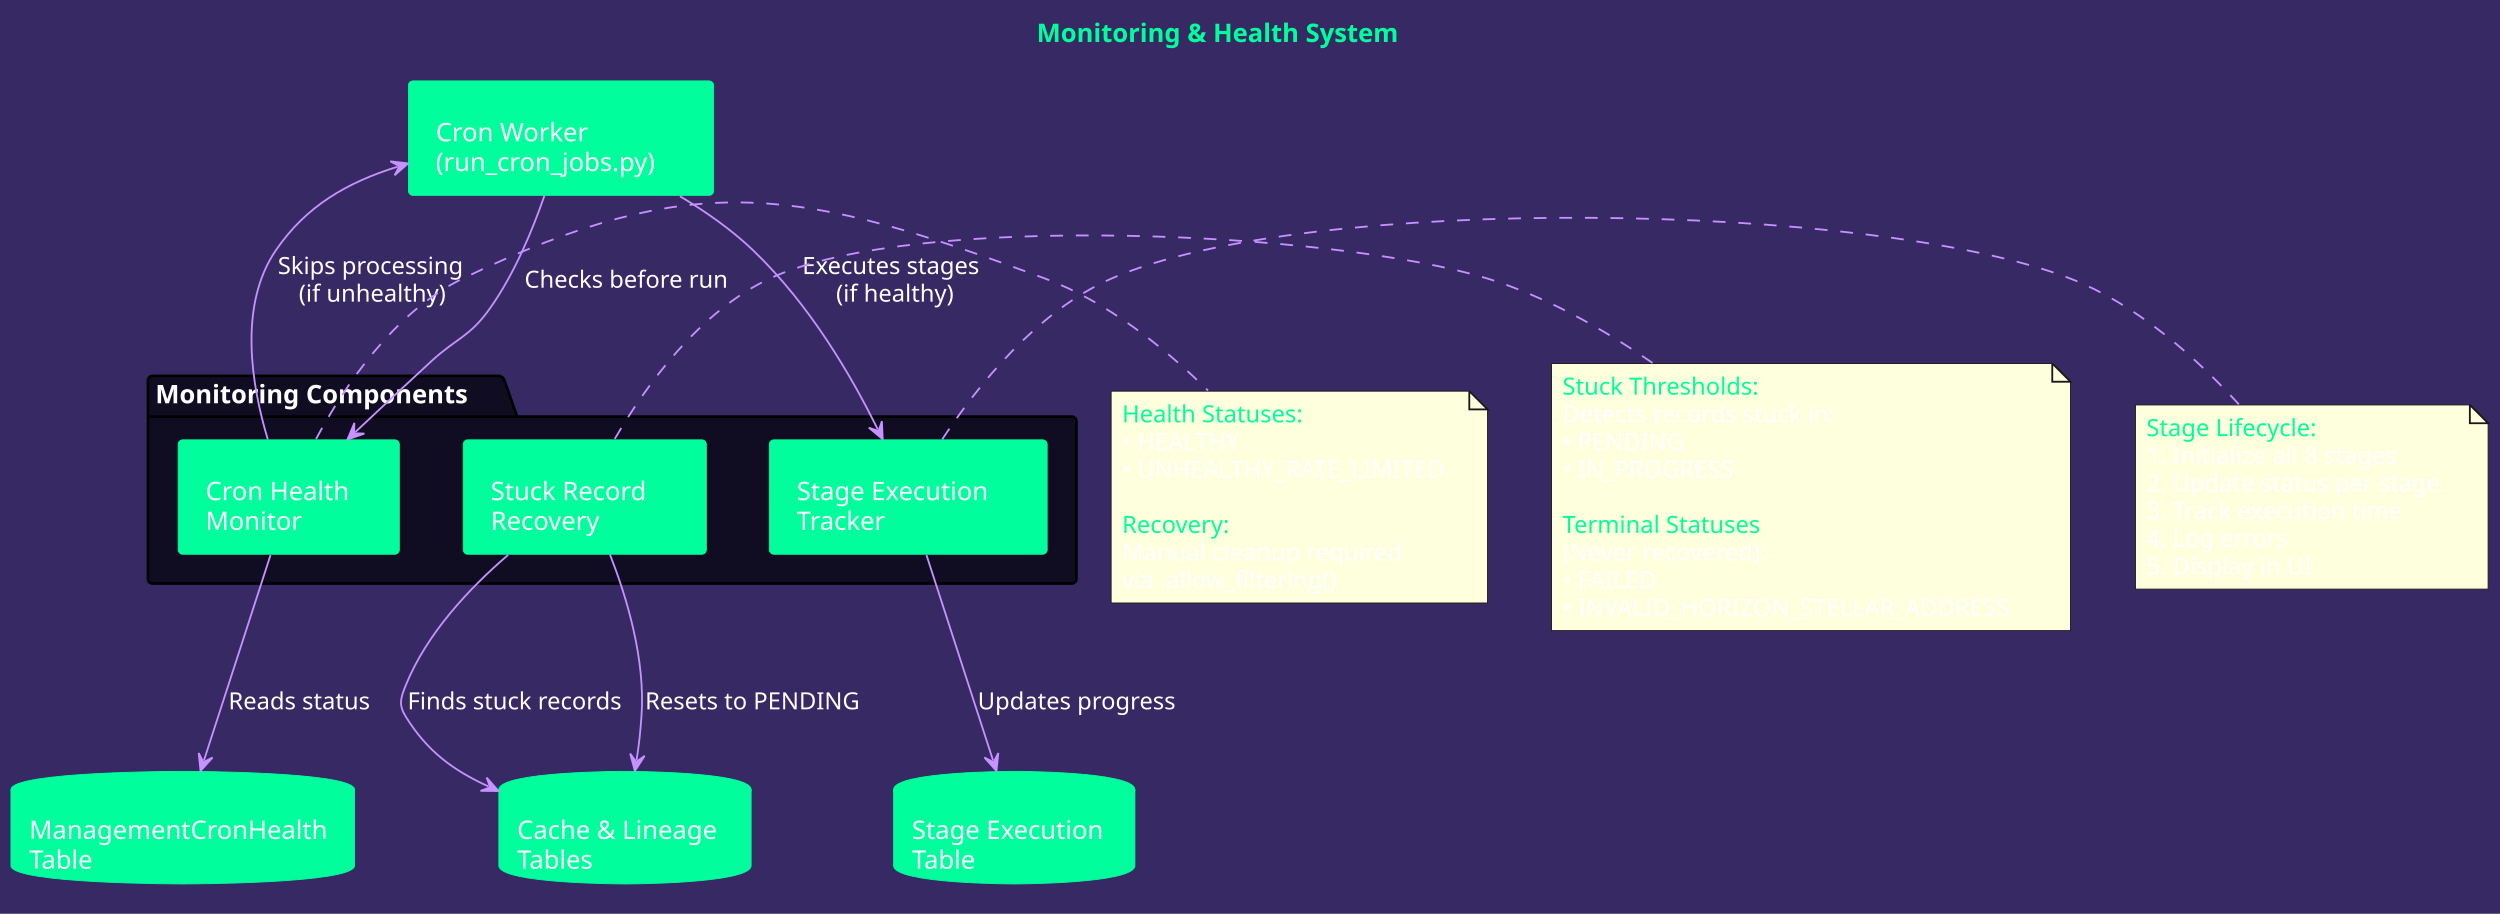
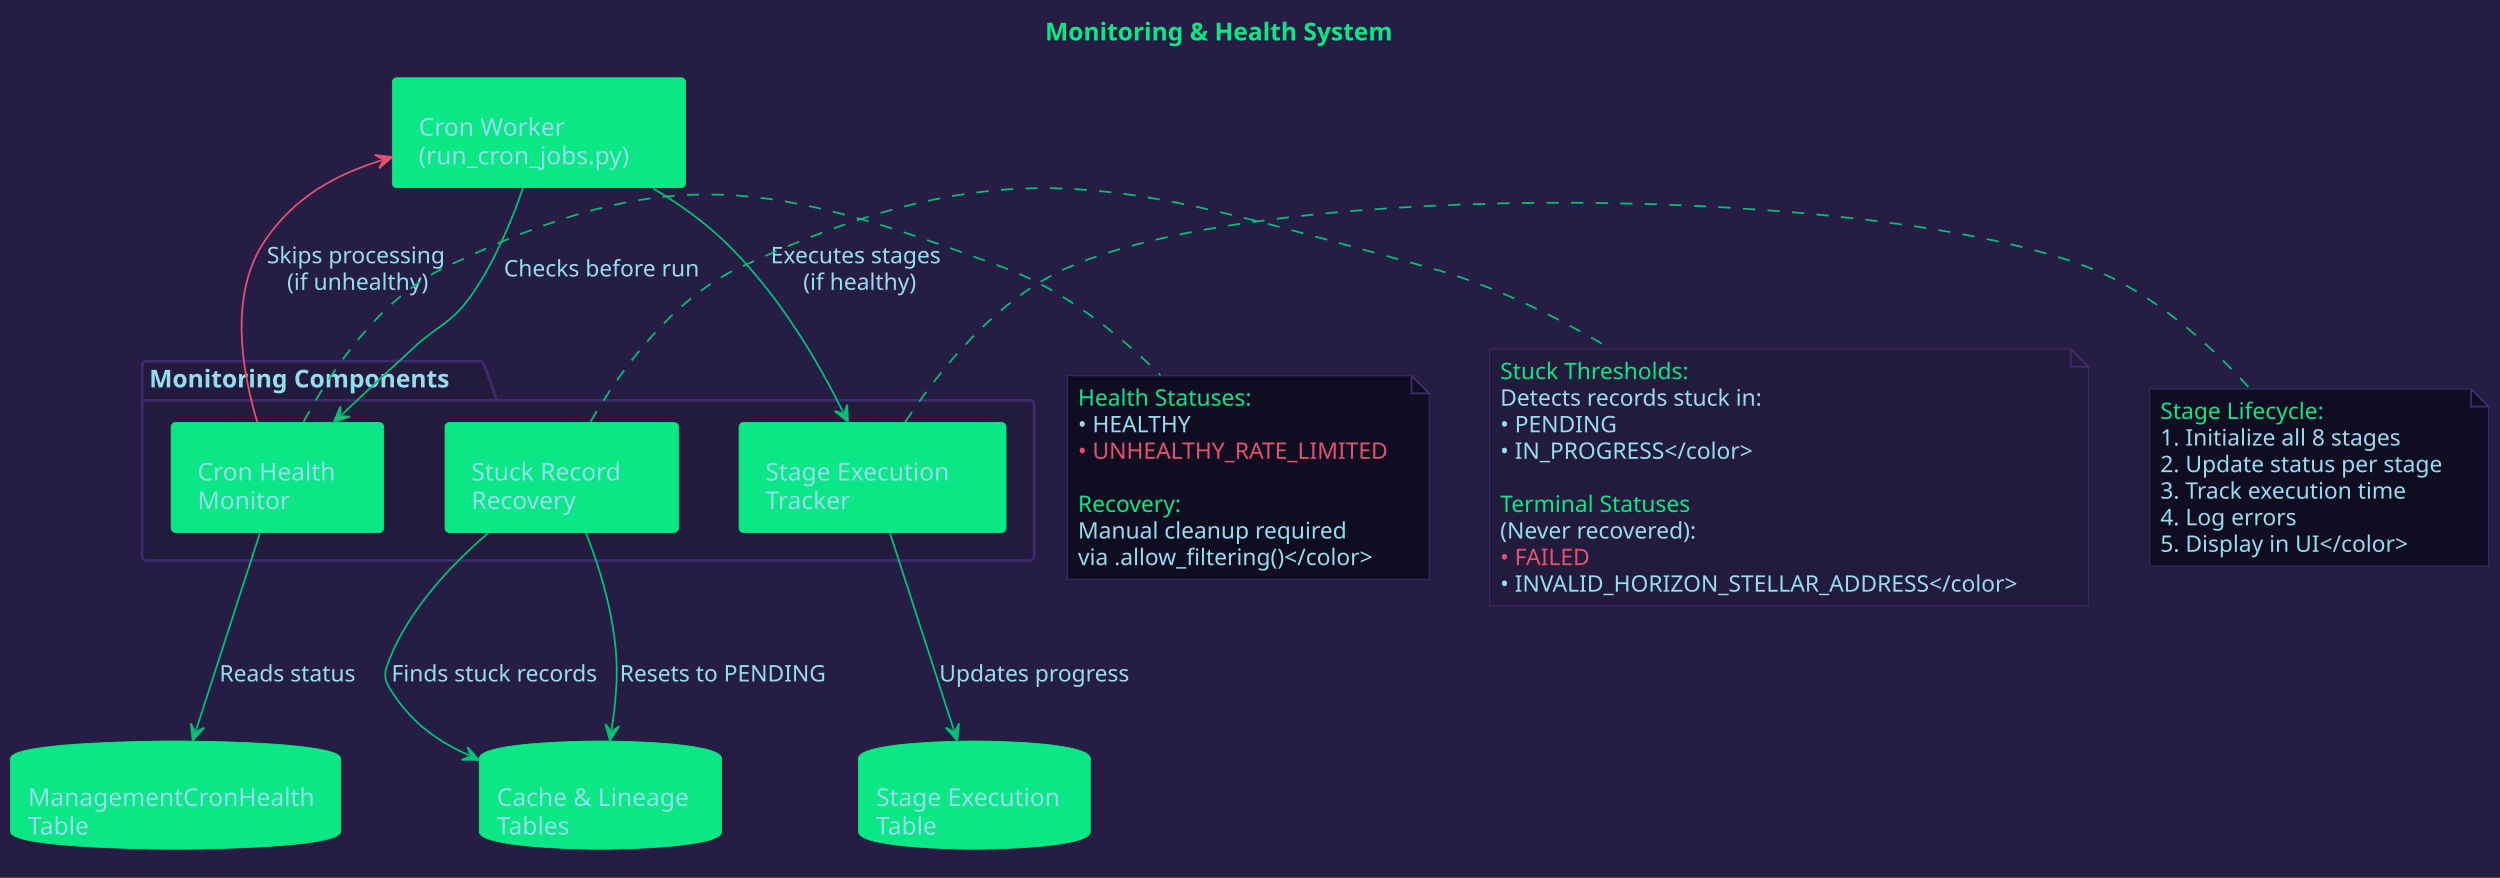
- <svg xmlns="http://www.w3.org/2000/svg" contentStyleType="text/css" height="500px" preserveAspectRatio="none" style="width:1368px;height:500px;background:#372963;" version="1.1" viewBox="0 0 1368 500" width="1368px" zoomAndPan="magnify">
+ <svg xmlns="http://www.w3.org/2000/svg" contentStyleType="text/css" height="500px" preserveAspectRatio="none" style="width:1424px;height:500px;background:#261D45;" version="1.1" viewBox="0 0 1424 500" width="1424px" zoomAndPan="magnify">
  <defs />
  <g>
-     <rect fill="#372963" height="500" style="stroke:none;stroke-width:1.0;" width="1368" x="0" y="0" />
-     <text fill="#00FF9C" font-family="sans-serif" font-size="14" font-weight="bold" lengthAdjust="spacing" textLength="220" x="567.25" y="22.995">Monitoring &amp; Health System</text>
+     <rect fill="#261D45" height="500" style="stroke:none;stroke-width:1.0;" width="1424" x="0" y="0" />
+     <text fill="#0BE784" font-family="sans-serif" font-size="14" font-weight="bold" lengthAdjust="spacing" textLength="220" x="595.25" y="22.995">Monitoring &amp; Health System</text>
    <g id="cluster_Monitoring Components">
-       <path d="M83.5,205.687 L273.5,205.687 A3.75,3.75 0 0 1 276,208.187 L283,227.984 L586.5,227.984 A2.5,2.5 0 0 1 589,230.484 L589,316.787 A2.5,2.5 0 0 1 586.5,319.287 L83.5,319.287 A2.5,2.5 0 0 1 81,316.787 L81,208.187 A2.5,2.5 0 0 1 83.5,205.687 " fill="#100D23" style="stroke:#000000;stroke-width:1.5;" />
-       <line style="stroke:#000000;stroke-width:1.5;" x1="81" x2="283" y1="227.984" y2="227.984" />
-       <text fill="#FFFFFF" font-family="sans-serif" font-size="14" font-weight="bold" lengthAdjust="spacing" textLength="189" x="85" y="220.682">Monitoring Components</text>
+       <path d="M83.5,205.687 L273.5,205.687 A3.75,3.75 0 0 1 276,208.187 L283,227.984 L586.5,227.984 A2.5,2.5 0 0 1 589,230.484 L589,316.787 A2.5,2.5 0 0 1 586.5,319.287 L83.5,319.287 A2.5,2.5 0 0 1 81,316.787 L81,208.187 A2.5,2.5 0 0 1 83.5,205.687 " fill="#231B3D" style="stroke:#3F2C70;stroke-width:1.5;" />
+       <line style="stroke:#3F2C70;stroke-width:1.5;" x1="81" x2="283" y1="227.984" y2="227.984" />
+       <text fill="#96DDF2" font-family="sans-serif" font-size="14" font-weight="bold" lengthAdjust="spacing" textLength="189" x="85" y="220.682">Monitoring Components</text>
    </g>
    <g id="elem_CronHealth">
-       <rect fill="#00FF9C" height="62.594" rx="2.5" ry="2.5" style="stroke:#00FF9C;stroke-width:0.5;" width="121" x="97.5" y="240.687" />
-       <rect fill="#00FF9C" height="10" style="stroke:#00FF9C;stroke-width:0.5;" width="15" x="198.5" y="245.687" />
-       <rect fill="#00FF9C" height="2" style="stroke:#00FF9C;stroke-width:0.5;" width="4" x="196.5" y="247.687" />
-       <rect fill="#00FF9C" height="2" style="stroke:#00FF9C;stroke-width:0.5;" width="4" x="196.5" y="251.687" />
-       <text fill="#FFFFFF" font-family="sans-serif" font-size="14" lengthAdjust="spacing" textLength="81" x="112.5" y="273.682">Cron Health</text>
-       <text fill="#FFFFFF" font-family="sans-serif" font-size="14" lengthAdjust="spacing" textLength="52" x="112.5" y="289.979">Monitor</text>
+       <rect fill="#0BE784" height="62.594" rx="2.5" ry="2.5" style="stroke:#0BE784;stroke-width:0.5;" width="121" x="97.5" y="240.687" />
+       <rect fill="#0BE784" height="10" style="stroke:#0BE784;stroke-width:0.5;" width="15" x="198.5" y="245.687" />
+       <rect fill="#0BE784" height="2" style="stroke:#0BE784;stroke-width:0.5;" width="4" x="196.5" y="247.687" />
+       <rect fill="#0BE784" height="2" style="stroke:#0BE784;stroke-width:0.5;" width="4" x="196.5" y="251.687" />
+       <text fill="#96DDF2" font-family="sans-serif" font-size="14" lengthAdjust="spacing" textLength="81" x="112.5" y="273.682">Cron Health</text>
+       <text fill="#96DDF2" font-family="sans-serif" font-size="14" lengthAdjust="spacing" textLength="52" x="112.5" y="289.979">Monitor</text>
    </g>
    <g id="elem_Recovery">
-       <rect fill="#00FF9C" height="62.594" rx="2.5" ry="2.5" style="stroke:#00FF9C;stroke-width:0.5;" width="133" x="253.5" y="240.687" />
-       <rect fill="#00FF9C" height="10" style="stroke:#00FF9C;stroke-width:0.5;" width="15" x="366.5" y="245.687" />
-       <rect fill="#00FF9C" height="2" style="stroke:#00FF9C;stroke-width:0.5;" width="4" x="364.5" y="247.687" />
-       <rect fill="#00FF9C" height="2" style="stroke:#00FF9C;stroke-width:0.5;" width="4" x="364.5" y="251.687" />
-       <text fill="#FFFFFF" font-family="sans-serif" font-size="14" lengthAdjust="spacing" textLength="93" x="268.5" y="273.682">Stuck Record</text>
-       <text fill="#FFFFFF" font-family="sans-serif" font-size="14" lengthAdjust="spacing" textLength="64" x="268.5" y="289.979">Recovery</text>
+       <rect fill="#0BE784" height="62.594" rx="2.5" ry="2.5" style="stroke:#0BE784;stroke-width:0.5;" width="133" x="253.5" y="240.687" />
+       <rect fill="#0BE784" height="10" style="stroke:#0BE784;stroke-width:0.5;" width="15" x="366.5" y="245.687" />
+       <rect fill="#0BE784" height="2" style="stroke:#0BE784;stroke-width:0.5;" width="4" x="364.5" y="247.687" />
+       <rect fill="#0BE784" height="2" style="stroke:#0BE784;stroke-width:0.5;" width="4" x="364.5" y="251.687" />
+       <text fill="#96DDF2" font-family="sans-serif" font-size="14" lengthAdjust="spacing" textLength="93" x="268.5" y="273.682">Stuck Record</text>
+       <text fill="#96DDF2" font-family="sans-serif" font-size="14" lengthAdjust="spacing" textLength="64" x="268.5" y="289.979">Recovery</text>
    </g>
    <g id="elem_StageTracker">
-       <rect fill="#00FF9C" height="62.594" rx="2.5" ry="2.5" style="stroke:#00FF9C;stroke-width:0.5;" width="152" x="421" y="240.687" />
-       <rect fill="#00FF9C" height="10" style="stroke:#00FF9C;stroke-width:0.5;" width="15" x="553" y="245.687" />
-       <rect fill="#00FF9C" height="2" style="stroke:#00FF9C;stroke-width:0.5;" width="4" x="551" y="247.687" />
-       <rect fill="#00FF9C" height="2" style="stroke:#00FF9C;stroke-width:0.5;" width="4" x="551" y="251.687" />
-       <text fill="#FFFFFF" font-family="sans-serif" font-size="14" lengthAdjust="spacing" textLength="112" x="436" y="273.682">Stage Execution</text>
-       <text fill="#FFFFFF" font-family="sans-serif" font-size="14" lengthAdjust="spacing" textLength="52" x="436" y="289.979">Tracker</text>
+       <rect fill="#0BE784" height="62.594" rx="2.5" ry="2.5" style="stroke:#0BE784;stroke-width:0.5;" width="152" x="421" y="240.687" />
+       <rect fill="#0BE784" height="10" style="stroke:#0BE784;stroke-width:0.5;" width="15" x="553" y="245.687" />
+       <rect fill="#0BE784" height="2" style="stroke:#0BE784;stroke-width:0.5;" width="4" x="551" y="247.687" />
+       <rect fill="#0BE784" height="2" style="stroke:#0BE784;stroke-width:0.5;" width="4" x="551" y="251.687" />
+       <text fill="#96DDF2" font-family="sans-serif" font-size="14" lengthAdjust="spacing" textLength="112" x="436" y="273.682">Stage Execution</text>
+       <text fill="#96DDF2" font-family="sans-serif" font-size="14" lengthAdjust="spacing" textLength="52" x="436" y="289.979">Tracker</text>
    </g>
    <g id="elem_CronWorker">
-       <rect fill="#00FF9C" height="62.594" rx="2.5" ry="2.5" style="stroke:#00FF9C;stroke-width:0.5;" width="167" x="223.5" y="44.297" />
-       <rect fill="#00FF9C" height="10" style="stroke:#00FF9C;stroke-width:0.5;" width="15" x="370.5" y="49.297" />
-       <rect fill="#00FF9C" height="2" style="stroke:#00FF9C;stroke-width:0.5;" width="4" x="368.5" y="51.297" />
-       <rect fill="#00FF9C" height="2" style="stroke:#00FF9C;stroke-width:0.5;" width="4" x="368.5" y="55.297" />
-       <text fill="#FFFFFF" font-family="sans-serif" font-size="14" lengthAdjust="spacing" textLength="86" x="238.5" y="77.292">Cron Worker</text>
-       <text fill="#FFFFFF" font-family="sans-serif" font-size="14" lengthAdjust="spacing" textLength="127" x="238.5" y="93.589">(run_cron_jobs.py)</text>
+       <rect fill="#0BE784" height="62.594" rx="2.5" ry="2.5" style="stroke:#0BE784;stroke-width:0.5;" width="167" x="223.5" y="44.297" />
+       <rect fill="#0BE784" height="10" style="stroke:#0BE784;stroke-width:0.5;" width="15" x="370.5" y="49.297" />
+       <rect fill="#0BE784" height="2" style="stroke:#0BE784;stroke-width:0.5;" width="4" x="368.5" y="51.297" />
+       <rect fill="#0BE784" height="2" style="stroke:#0BE784;stroke-width:0.5;" width="4" x="368.5" y="55.297" />
+       <text fill="#96DDF2" font-family="sans-serif" font-size="14" lengthAdjust="spacing" textLength="86" x="238.5" y="77.292">Cron Worker</text>
+       <text fill="#96DDF2" font-family="sans-serif" font-size="14" lengthAdjust="spacing" textLength="127" x="238.5" y="93.589">(run_cron_jobs.py)</text>
    </g>
    <g id="elem_HealthDB">
-       <path d="M6,432.087 C6,422.087 100,422.087 100,422.087 C100,422.087 194,422.087 194,432.087 L194,473.681 C194,483.681 100,483.681 100,483.681 C100,483.681 6,483.681 6,473.681 L6,432.087 " fill="#00FF9C" style="stroke:#00FF9C;stroke-width:0.5;" />
-       <path d="M6,432.087 C6,442.087 100,442.087 100,442.087 C100,442.087 194,442.087 194,432.087 " fill="none" style="stroke:#00FF9C;stroke-width:0.5;" />
-       <text fill="#FFFFFF" font-family="sans-serif" font-size="14" lengthAdjust="spacing" textLength="168" x="16" y="459.082">ManagementCronHealth</text>
-       <text fill="#FFFFFF" font-family="sans-serif" font-size="14" lengthAdjust="spacing" textLength="38" x="16" y="475.379">Table</text>
+       <path d="M6,432.087 C6,422.087 100,422.087 100,422.087 C100,422.087 194,422.087 194,432.087 L194,473.681 C194,483.681 100,483.681 100,483.681 C100,483.681 6,483.681 6,473.681 L6,432.087 " fill="#0BE784" style="stroke:#0BE784;stroke-width:0.5;" />
+       <path d="M6,432.087 C6,442.087 100,442.087 100,442.087 C100,442.087 194,442.087 194,432.087 " fill="none" style="stroke:#0BE784;stroke-width:0.5;" />
+       <text fill="#96DDF2" font-family="sans-serif" font-size="14" lengthAdjust="spacing" textLength="168" x="16" y="459.082">ManagementCronHealth</text>
+       <text fill="#96DDF2" font-family="sans-serif" font-size="14" lengthAdjust="spacing" textLength="38" x="16" y="475.379">Table</text>
    </g>
    <g id="elem_StageDB">
-       <path d="M489,432.087 C489,422.087 555,422.087 555,422.087 C555,422.087 621,422.087 621,432.087 L621,473.681 C621,483.681 555,483.681 555,483.681 C555,483.681 489,483.681 489,473.681 L489,432.087 " fill="#00FF9C" style="stroke:#00FF9C;stroke-width:0.5;" />
-       <path d="M489,432.087 C489,442.087 555,442.087 555,442.087 C555,442.087 621,442.087 621,432.087 " fill="none" style="stroke:#00FF9C;stroke-width:0.5;" />
-       <text fill="#FFFFFF" font-family="sans-serif" font-size="14" lengthAdjust="spacing" textLength="112" x="499" y="459.082">Stage Execution</text>
-       <text fill="#FFFFFF" font-family="sans-serif" font-size="14" lengthAdjust="spacing" textLength="38" x="499" y="475.379">Table</text>
+       <path d="M489,432.087 C489,422.087 555,422.087 555,422.087 C555,422.087 621,422.087 621,432.087 L621,473.681 C621,483.681 555,483.681 555,483.681 C555,483.681 489,483.681 489,473.681 L489,432.087 " fill="#0BE784" style="stroke:#0BE784;stroke-width:0.5;" />
+       <path d="M489,432.087 C489,442.087 555,442.087 555,442.087 C555,442.087 621,442.087 621,432.087 " fill="none" style="stroke:#0BE784;stroke-width:0.5;" />
+       <text fill="#96DDF2" font-family="sans-serif" font-size="14" lengthAdjust="spacing" textLength="112" x="499" y="459.082">Stage Execution</text>
+       <text fill="#96DDF2" font-family="sans-serif" font-size="14" lengthAdjust="spacing" textLength="38" x="499" y="475.379">Table</text>
    </g>
    <g id="elem_DataDB">
-       <path d="M273,432.087 C273,422.087 342,422.087 342,422.087 C342,422.087 411,422.087 411,432.087 L411,473.681 C411,483.681 342,483.681 342,483.681 C342,483.681 273,483.681 273,473.681 L273,432.087 " fill="#00FF9C" style="stroke:#00FF9C;stroke-width:0.5;" />
-       <path d="M273,432.087 C273,442.087 342,442.087 342,442.087 C342,442.087 411,442.087 411,432.087 " fill="none" style="stroke:#00FF9C;stroke-width:0.5;" />
-       <text fill="#FFFFFF" font-family="sans-serif" font-size="14" lengthAdjust="spacing" textLength="118" x="283" y="459.082">Cache &amp; Lineage</text>
-       <text fill="#FFFFFF" font-family="sans-serif" font-size="14" lengthAdjust="spacing" textLength="46" x="283" y="475.379">Tables</text>
+       <path d="M273,432.087 C273,422.087 342,422.087 342,422.087 C342,422.087 411,422.087 411,432.087 L411,473.681 C411,483.681 342,483.681 342,483.681 C342,483.681 273,483.681 273,473.681 L273,432.087 " fill="#0BE784" style="stroke:#0BE784;stroke-width:0.5;" />
+       <path d="M273,432.087 C273,442.087 342,442.087 342,442.087 C342,442.087 411,442.087 411,432.087 " fill="none" style="stroke:#0BE784;stroke-width:0.5;" />
+       <text fill="#96DDF2" font-family="sans-serif" font-size="14" lengthAdjust="spacing" textLength="118" x="283" y="459.082">Cache &amp; Lineage</text>
+       <text fill="#96DDF2" font-family="sans-serif" font-size="14" lengthAdjust="spacing" textLength="46" x="283" y="475.379">Tables</text>
    </g>
    <g id="elem_GMN17">
-       <path d="M608,214.017 L608,329.947 L814,329.947 L814,224.017 L804,214.017 L608,214.017 " fill="#FEFFDD" style="stroke:#181818;stroke-width:0.5;" />
-       <path d="M804,214.017 L804,224.017 L814,224.017 L804,214.017 " fill="#FEFFDD" style="stroke:#181818;stroke-width:1.0;" />
-       <text fill="#00FF9C" font-family="sans-serif" font-size="13" lengthAdjust="spacing" textLength="107" x="614" y="231.084">Health Statuses:</text>
-       <text fill="#FFFFFF" font-family="sans-serif" font-size="13" lengthAdjust="spacing" textLength="70" x="614" y="246.217">• HEALTHY</text>
-       <text fill="#FFFFFF" font-family="sans-serif" font-size="13" lengthAdjust="spacing" textLength="185" x="614" y="261.349">• UNHEALTHY_RATE_LIMITED</text>
-       <text fill="#FFFFFF" font-family="sans-serif" font-size="13" lengthAdjust="spacing" textLength="4" x="614" y="276.482"> </text>
-       <text fill="#00FF9C" font-family="sans-serif" font-size="13" lengthAdjust="spacing" textLength="62" x="614" y="291.615">Recovery:</text>
-       <text fill="#FFFFFF" font-family="sans-serif" font-size="13" lengthAdjust="spacing" textLength="157" x="614" y="306.748">Manual cleanup required</text>
-       <text fill="#FFFFFF" font-family="sans-serif" font-size="13" lengthAdjust="spacing" textLength="121" x="614" y="321.881">via .allow_filtering()</text>
+       <path d="M608,214.017 L608,329.947 L814,329.947 L814,224.017 L804,214.017 L608,214.017 " fill="#100D23" style="stroke:#3F2C70;stroke-width:0.5;" />
+       <path d="M804,214.017 L804,224.017 L814,224.017 L804,214.017 " fill="#100D23" style="stroke:#3F2C70;stroke-width:1.0;" />
+       <text fill="#0BE784" font-family="sans-serif" font-size="13" lengthAdjust="spacing" textLength="107" x="614" y="231.084">Health Statuses:</text>
+       <text fill="#96DDF2" font-family="sans-serif" font-size="13" lengthAdjust="spacing" textLength="70" x="614" y="246.217">• HEALTHY</text>
+       <text fill="#E5526F" font-family="sans-serif" font-size="13" lengthAdjust="spacing" textLength="185" x="614" y="261.349">• UNHEALTHY_RATE_LIMITED</text>
+       <text fill="#96DDF2" font-family="sans-serif" font-size="13" lengthAdjust="spacing" textLength="4" x="614" y="276.482"> </text>
+       <text fill="#0BE784" font-family="sans-serif" font-size="13" lengthAdjust="spacing" textLength="62" x="614" y="291.615">Recovery:</text>
+       <text fill="#96DDF2" font-family="sans-serif" font-size="13" lengthAdjust="spacing" textLength="157" x="614" y="306.748">Manual cleanup required</text>
+       <text fill="#96DDF2" font-family="sans-serif" font-size="13" lengthAdjust="spacing" textLength="178" x="614" y="321.881">via .allow_filtering()&lt;/color&gt;</text>
    </g>
    <g id="elem_GMN20">
-       <path d="M849,198.887 L849,345.082 L1133,345.082 L1133,208.887 L1123,198.887 L849,198.887 " fill="#FEFFDD" style="stroke:#181818;stroke-width:0.5;" />
-       <path d="M1123,198.887 L1123,208.887 L1133,208.887 L1123,198.887 " fill="#FEFFDD" style="stroke:#181818;stroke-width:1.0;" />
-       <text fill="#00FF9C" font-family="sans-serif" font-size="13" lengthAdjust="spacing" textLength="113" x="855" y="215.954">Stuck Thresholds:</text>
-       <text fill="#FFFFFF" font-family="sans-serif" font-size="13" lengthAdjust="spacing" textLength="159" x="855" y="231.087">Detects records stuck in:</text>
-       <text fill="#FFFFFF" font-family="sans-serif" font-size="13" lengthAdjust="spacing" textLength="71" x="855" y="246.219">• PENDING</text>
-       <text fill="#FFFFFF" font-family="sans-serif" font-size="13" lengthAdjust="spacing" textLength="102" x="855" y="261.352">• IN_PROGRESS</text>
-       <text fill="#FFFFFF" font-family="sans-serif" font-size="13" lengthAdjust="spacing" textLength="4" x="855" y="276.485"> </text>
-       <text fill="#00FF9C" font-family="sans-serif" font-size="13" lengthAdjust="spacing" textLength="116" x="855" y="291.618">Terminal Statuses</text>
-       <text fill="#FFFFFF" font-family="sans-serif" font-size="13" lengthAdjust="spacing" textLength="120" x="855" y="306.751">(Never recovered):</text>
-       <text fill="#FFFFFF" font-family="sans-serif" font-size="13" lengthAdjust="spacing" textLength="56" x="855" y="321.884">• FAILED</text>
-       <text fill="#FFFFFF" font-family="sans-serif" font-size="13" lengthAdjust="spacing" textLength="263" x="855" y="337.016">• INVALID_HORIZON_STELLAR_ADDRESS</text>
+       <path d="M848.5,198.887 L848.5,345.082 L1189.5,345.082 L1189.5,208.887 L1179.5,198.887 L848.5,198.887 " fill="#231B3D" style="stroke:#3F2C70;stroke-width:0.5;" />
+       <path d="M1179.5,198.887 L1179.5,208.887 L1189.5,208.887 L1179.5,198.887 " fill="#231B3D" style="stroke:#3F2C70;stroke-width:1.0;" />
+       <text fill="#0BE784" font-family="sans-serif" font-size="13" lengthAdjust="spacing" textLength="113" x="854.5" y="215.954">Stuck Thresholds:</text>
+       <text fill="#96DDF2" font-family="sans-serif" font-size="13" lengthAdjust="spacing" textLength="159" x="854.5" y="231.087">Detects records stuck in:</text>
+       <text fill="#96DDF2" font-family="sans-serif" font-size="13" lengthAdjust="spacing" textLength="71" x="854.5" y="246.219">• PENDING</text>
+       <text fill="#96DDF2" font-family="sans-serif" font-size="13" lengthAdjust="spacing" textLength="159" x="854.5" y="261.352">• IN_PROGRESS&lt;/color&gt;</text>
+       <text fill="#96DDF2" font-family="sans-serif" font-size="13" lengthAdjust="spacing" textLength="4" x="854.5" y="276.485"> </text>
+       <text fill="#0BE784" font-family="sans-serif" font-size="13" lengthAdjust="spacing" textLength="116" x="854.5" y="291.618">Terminal Statuses</text>
+       <text fill="#96DDF2" font-family="sans-serif" font-size="13" lengthAdjust="spacing" textLength="120" x="854.5" y="306.751">(Never recovered):</text>
+       <text fill="#E5526F" font-family="sans-serif" font-size="13" lengthAdjust="spacing" textLength="56" x="854.5" y="321.884">• FAILED</text>
+       <text fill="#96DDF2" font-family="sans-serif" font-size="13" lengthAdjust="spacing" textLength="320" x="854.5" y="337.016">• INVALID_HORIZON_STELLAR_ADDRESS&lt;/color&gt;</text>
    </g>
    <g id="elem_GMN23">
-       <path d="M1168.5,221.587 L1168.5,322.384 L1361.5,322.384 L1361.5,231.587 L1351.5,221.587 L1168.5,221.587 " fill="#FEFFDD" style="stroke:#181818;stroke-width:0.5;" />
-       <path d="M1351.5,221.587 L1351.5,231.587 L1361.5,231.587 L1351.5,221.587 " fill="#FEFFDD" style="stroke:#181818;stroke-width:1.0;" />
-       <text fill="#00FF9C" font-family="sans-serif" font-size="13" lengthAdjust="spacing" textLength="100" x="1174.5" y="238.654">Stage Lifecycle:</text>
-       <text fill="#FFFFFF" font-family="sans-serif" font-size="13" lengthAdjust="spacing" textLength="144" x="1174.5" y="253.787">1. Initialize all 8 stages</text>
-       <text fill="#FFFFFF" font-family="sans-serif" font-size="13" lengthAdjust="spacing" textLength="172" x="1174.5" y="268.919">2. Update status per stage</text>
-       <text fill="#FFFFFF" font-family="sans-serif" font-size="13" lengthAdjust="spacing" textLength="149" x="1174.5" y="284.052">3. Track execution time</text>
-       <text fill="#FFFFFF" font-family="sans-serif" font-size="13" lengthAdjust="spacing" textLength="81" x="1174.5" y="299.185">4. Log errors</text>
-       <text fill="#FFFFFF" font-family="sans-serif" font-size="13" lengthAdjust="spacing" textLength="94" x="1174.5" y="314.318">5. Display in UI</text>
+       <path d="M1224.5,221.587 L1224.5,322.384 L1417.5,322.384 L1417.5,231.587 L1407.5,221.587 L1224.5,221.587 " fill="#100D23" style="stroke:#3F2C70;stroke-width:0.5;" />
+       <path d="M1407.5,221.587 L1407.5,231.587 L1417.5,231.587 L1407.5,221.587 " fill="#100D23" style="stroke:#3F2C70;stroke-width:1.0;" />
+       <text fill="#0BE784" font-family="sans-serif" font-size="13" lengthAdjust="spacing" textLength="100" x="1230.5" y="238.654">Stage Lifecycle:</text>
+       <text fill="#96DDF2" font-family="sans-serif" font-size="13" lengthAdjust="spacing" textLength="144" x="1230.5" y="253.787">1. Initialize all 8 stages</text>
+       <text fill="#96DDF2" font-family="sans-serif" font-size="13" lengthAdjust="spacing" textLength="172" x="1230.5" y="268.919">2. Update status per stage</text>
+       <text fill="#96DDF2" font-family="sans-serif" font-size="13" lengthAdjust="spacing" textLength="149" x="1230.5" y="284.052">3. Track execution time</text>
+       <text fill="#96DDF2" font-family="sans-serif" font-size="13" lengthAdjust="spacing" textLength="81" x="1230.5" y="299.185">4. Log errors</text>
+       <text fill="#96DDF2" font-family="sans-serif" font-size="13" lengthAdjust="spacing" textLength="151" x="1230.5" y="314.318">5. Display in UI&lt;/color&gt;</text>
    </g>
    <g id="link_CronWorker_CronHealth">
-       <path d="M297.94,106.987 C291.42,125.867 281.42,150.047 268,168.887 C256.9,184.477 250.08,184.737 236,197.687 C220.82,211.647 208.505,223.171 194.475,236.4 " fill="none" id="CronWorker-to-CronHealth" style="stroke:#C592FF;stroke-width:1.0;" />
-       <polygon fill="#C592FF" points="190.11,240.517,199.402,237.252,193.748,237.087,193.914,231.432,190.11,240.517" style="stroke:#C592FF;stroke-width:1.0;" />
-       <text fill="#FFFFFF" font-family="sans-serif" font-size="13" lengthAdjust="spacing" textLength="116" x="287" y="157.454">Checks before run</text>
+       <path d="M297.94,106.987 C291.42,125.867 281.42,150.047 268,168.887 C256.9,184.477 250.08,184.737 236,197.687 C220.82,211.647 208.505,223.171 194.475,236.4 " fill="none" id="CronWorker-to-CronHealth" style="stroke:#01C176;stroke-width:1.0;" />
+       <polygon fill="#01C176" points="190.11,240.517,199.402,237.252,193.748,237.087,193.914,231.432,190.11,240.517" style="stroke:#01C176;stroke-width:1.0;" />
+       <text fill="#96DDF2" font-family="sans-serif" font-size="13" lengthAdjust="spacing" textLength="116" x="287" y="157.454">Checks before run</text>
    </g>
    <g id="link_CronHealth_CronWorker">
-       <path d="M146.55,240.437 C137.72,211.227 130.17,167.267 151,136.887 C167.66,112.577 189.913,99.858 217.603,91.198 " fill="none" id="CronHealth-to-CronWorker" style="stroke:#C592FF;stroke-width:1.0;" />
-       <polygon fill="#C592FF" points="223.33,89.407,213.546,88.276,218.558,90.899,215.934,95.911,223.33,89.407" style="stroke:#C592FF;stroke-width:1.0;" />
-       <text fill="#FFFFFF" font-family="sans-serif" font-size="13" lengthAdjust="spacing" textLength="107" x="152" y="149.954">Skips processing</text>
-       <text fill="#FFFFFF" font-family="sans-serif" font-size="13" lengthAdjust="spacing" textLength="84" x="163.5" y="165.087">(if unhealthy)</text>
+       <path d="M146.55,240.437 C137.72,211.227 130.17,167.267 151,136.887 C167.66,112.577 189.913,99.858 217.603,91.198 " fill="none" id="CronHealth-to-CronWorker" style="stroke:#E5526F;stroke-width:1.0;" />
+       <polygon fill="#E5526F" points="223.33,89.407,213.546,88.276,218.558,90.899,215.934,95.911,223.33,89.407" style="stroke:#E5526F;stroke-width:1.0;" />
+       <text fill="#96DDF2" font-family="sans-serif" font-size="13" lengthAdjust="spacing" textLength="107" x="152" y="149.954">Skips processing</text>
+       <text fill="#96DDF2" font-family="sans-serif" font-size="13" lengthAdjust="spacing" textLength="84" x="163.5" y="165.087">(if unhealthy)</text>
    </g>
    <g id="link_CronHealth_HealthDB">
-       <path d="M148.03,303.737 C137.31,336.807 122.232,383.33 111.592,416.12 " fill="none" id="CronHealth-to-HealthDB" style="stroke:#C592FF;stroke-width:1.0;" />
-       <polygon fill="#C592FF" points="109.74,421.827,116.323,414.501,111.283,417.071,108.713,412.032,109.74,421.827" style="stroke:#C592FF;stroke-width:1.0;" />
-       <text fill="#FFFFFF" font-family="sans-serif" font-size="13" lengthAdjust="spacing" textLength="83" x="125" y="388.154">Reads status</text>
+       <path d="M148.03,303.737 C137.31,336.807 122.232,383.33 111.592,416.12 " fill="none" id="CronHealth-to-HealthDB" style="stroke:#01C176;stroke-width:1.0;" />
+       <polygon fill="#01C176" points="109.74,421.827,116.323,414.501,111.283,417.071,108.713,412.032,109.74,421.827" style="stroke:#01C176;stroke-width:1.0;" />
+       <text fill="#96DDF2" font-family="sans-serif" font-size="13" lengthAdjust="spacing" textLength="83" x="125" y="388.154">Reads status</text>
    </g>
    <g id="link_CronWorker_StageTracker">
-       <path d="M372.07,107.387 C386.15,115.777 400.31,125.697 412,136.887 C443.46,167.007 465.792,205.653 480.332,234.943 " fill="none" id="CronWorker-to-StageTracker" style="stroke:#C592FF;stroke-width:1.0;" />
-       <polygon fill="#C592FF" points="483,240.317,482.581,230.477,480.777,235.838,475.415,234.034,483,240.317" style="stroke:#C592FF;stroke-width:1.0;" />
-       <text fill="#FFFFFF" font-family="sans-serif" font-size="13" lengthAdjust="spacing" textLength="105" x="439" y="149.954">Executes stages</text>
-       <text fill="#FFFFFF" font-family="sans-serif" font-size="13" lengthAdjust="spacing" textLength="68" x="457.5" y="165.087">(if healthy)</text>
+       <path d="M372.07,107.387 C386.15,115.777 400.31,125.697 412,136.887 C443.46,167.007 465.792,205.653 480.332,234.943 " fill="none" id="CronWorker-to-StageTracker" style="stroke:#01C176;stroke-width:1.0;" />
+       <polygon fill="#01C176" points="483,240.317,482.581,230.477,480.777,235.838,475.415,234.034,483,240.317" style="stroke:#01C176;stroke-width:1.0;" />
+       <text fill="#96DDF2" font-family="sans-serif" font-size="13" lengthAdjust="spacing" textLength="105" x="439" y="149.954">Executes stages</text>
+       <text fill="#96DDF2" font-family="sans-serif" font-size="13" lengthAdjust="spacing" textLength="68" x="457.5" y="165.087">(if healthy)</text>
    </g>
    <g id="link_StageTracker_StageDB">
-       <path d="M506.97,303.737 C517.69,336.807 532.768,383.33 543.408,416.12 " fill="none" id="StageTracker-to-StageDB" style="stroke:#C592FF;stroke-width:1.0;" />
-       <polygon fill="#C592FF" points="545.26,421.827,546.287,412.032,543.717,417.071,538.678,414.501,545.26,421.827" style="stroke:#C592FF;stroke-width:1.0;" />
-       <text fill="#FFFFFF" font-family="sans-serif" font-size="13" lengthAdjust="spacing" textLength="114" x="535" y="388.154">Updates progress</text>
+       <path d="M506.97,303.737 C517.69,336.807 532.768,383.33 543.408,416.12 " fill="none" id="StageTracker-to-StageDB" style="stroke:#01C176;stroke-width:1.0;" />
+       <polygon fill="#01C176" points="545.26,421.827,546.287,412.032,543.717,417.071,538.678,414.501,545.26,421.827" style="stroke:#01C176;stroke-width:1.0;" />
+       <text fill="#96DDF2" font-family="sans-serif" font-size="13" lengthAdjust="spacing" textLength="114" x="535" y="388.154">Updates progress</text>
    </g>
    <g id="link_Recovery_DataDB">
-       <path d="M278.03,303.667 C256.91,321.777 233.42,346.707 222,375.087 C219.18,382.097 218.02,385.657 222,392.087 C233.58,410.787 247.498,421.345 267.348,430.365 " fill="none" id="Recovery-to-DataDB" style="stroke:#C592FF;stroke-width:1.0;" />
-       <polygon fill="#C592FF" points="272.81,432.847,266.271,425.482,268.258,430.778,262.962,432.765,272.81,432.847" style="stroke:#C592FF;stroke-width:1.0;" />
-       <text fill="#FFFFFF" font-family="sans-serif" font-size="13" lengthAdjust="spacing" textLength="123" x="223" y="388.154">Finds stuck records</text>
+       <path d="M278.03,303.667 C256.91,321.777 233.42,346.707 222,375.087 C219.18,382.097 218.02,385.657 222,392.087 C233.58,410.787 247.498,421.345 267.348,430.365 " fill="none" id="Recovery-to-DataDB" style="stroke:#01C176;stroke-width:1.0;" />
+       <polygon fill="#01C176" points="272.81,432.847,266.271,425.482,268.258,430.778,262.962,432.765,272.81,432.847" style="stroke:#01C176;stroke-width:1.0;" />
+       <text fill="#96DDF2" font-family="sans-serif" font-size="13" lengthAdjust="spacing" textLength="123" x="223" y="388.154">Finds stuck records</text>
    </g>
    <g id="link_Recovery_DataDB">
-       <path d="M333.73,303.317 C343.06,327.087 353.31,361.187 351,392.087 C350.27,401.817 349.798,406.448 348.328,415.938 " fill="none" id="Recovery-to-DataDB-1" style="stroke:#C592FF;stroke-width:1.0;" />
-       <polygon fill="#C592FF" points="347.41,421.867,352.74,413.585,348.175,416.926,344.835,412.361,347.41,421.867" style="stroke:#C592FF;stroke-width:1.0;" />
-       <text fill="#FFFFFF" font-family="sans-serif" font-size="13" lengthAdjust="spacing" textLength="123" x="353" y="388.154">Resets to PENDING</text>
+       <path d="M333.73,303.317 C343.06,327.087 353.31,361.187 351,392.087 C350.27,401.817 349.798,406.448 348.328,415.938 " fill="none" id="Recovery-to-DataDB-1" style="stroke:#01C176;stroke-width:1.0;" />
+       <polygon fill="#01C176" points="347.41,421.867,352.74,413.585,348.175,416.926,344.835,412.361,347.41,421.867" style="stroke:#01C176;stroke-width:1.0;" />
+       <text fill="#96DDF2" font-family="sans-serif" font-size="13" lengthAdjust="spacing" textLength="123" x="353" y="388.154">Resets to PENDING</text>
    </g>
    <g id="link_CronHealth_GMN17">
-       <path d="M172.93,240.247 C188.49,211.307 215.89,170.397 253.5,152.287 C380.84,90.977 438.96,103.217 571.5,152.287 C605.47,164.867 636.74,189.817 661.02,213.697 " fill="none" id="CronHealth-GMN17" style="stroke:#C592FF;stroke-width:1.0;stroke-dasharray:7.0,7.0;" />
+       <path d="M172.93,240.247 C188.49,211.307 215.89,170.397 253.5,152.287 C380.84,90.977 438.96,103.217 571.5,152.287 C605.47,164.867 636.74,189.817 661.02,213.697 " fill="none" id="CronHealth-GMN17" style="stroke:#01C176;stroke-width:1.0;stroke-dasharray:7.0,7.0;" />
    </g>
    <g id="link_Recovery_GMN20">
-       <path d="M336.38,240.197 C353.3,211.217 382.68,170.267 421.5,152.287 C500.54,115.677 730.19,126.827 813.5,152.287 C845.49,162.067 876.93,179.767 904.24,198.607 " fill="none" id="Recovery-GMN20" style="stroke:#C592FF;stroke-width:1.0;stroke-dasharray:7.0,7.0;" />
+       <path d="M336.38,240.197 C353.3,211.217 382.68,170.267 421.5,152.287 C579.59,79.067 645.3,106.877 813.5,152.287 C849.37,161.977 885.42,179.647 917.09,198.487 " fill="none" id="Recovery-GMN20" style="stroke:#01C176;stroke-width:1.0;stroke-dasharray:7.0,7.0;" />
    </g>
    <g id="link_StageTracker_GMN23">
-       <path d="M515.6,240.387 C534.73,211.327 567.48,170.137 608.5,152.287 C715.27,105.827 1023.82,110.467 1132.5,152.287 C1168.81,166.257 1201.36,195.297 1225.12,221.277 " fill="none" id="StageTracker-GMN23" style="stroke:#C592FF;stroke-width:1.0;stroke-dasharray:7.0,7.0;" />
+       <path d="M515.6,240.387 C534.73,211.327 567.48,170.137 608.5,152.287 C726.89,100.777 1069.09,105.697 1189.5,152.287 C1225.63,166.267 1257.94,195.307 1281.49,221.287 " fill="none" id="StageTracker-GMN23" style="stroke:#01C176;stroke-width:1.0;stroke-dasharray:7.0,7.0;" />
    </g>
  </g>
</svg>
